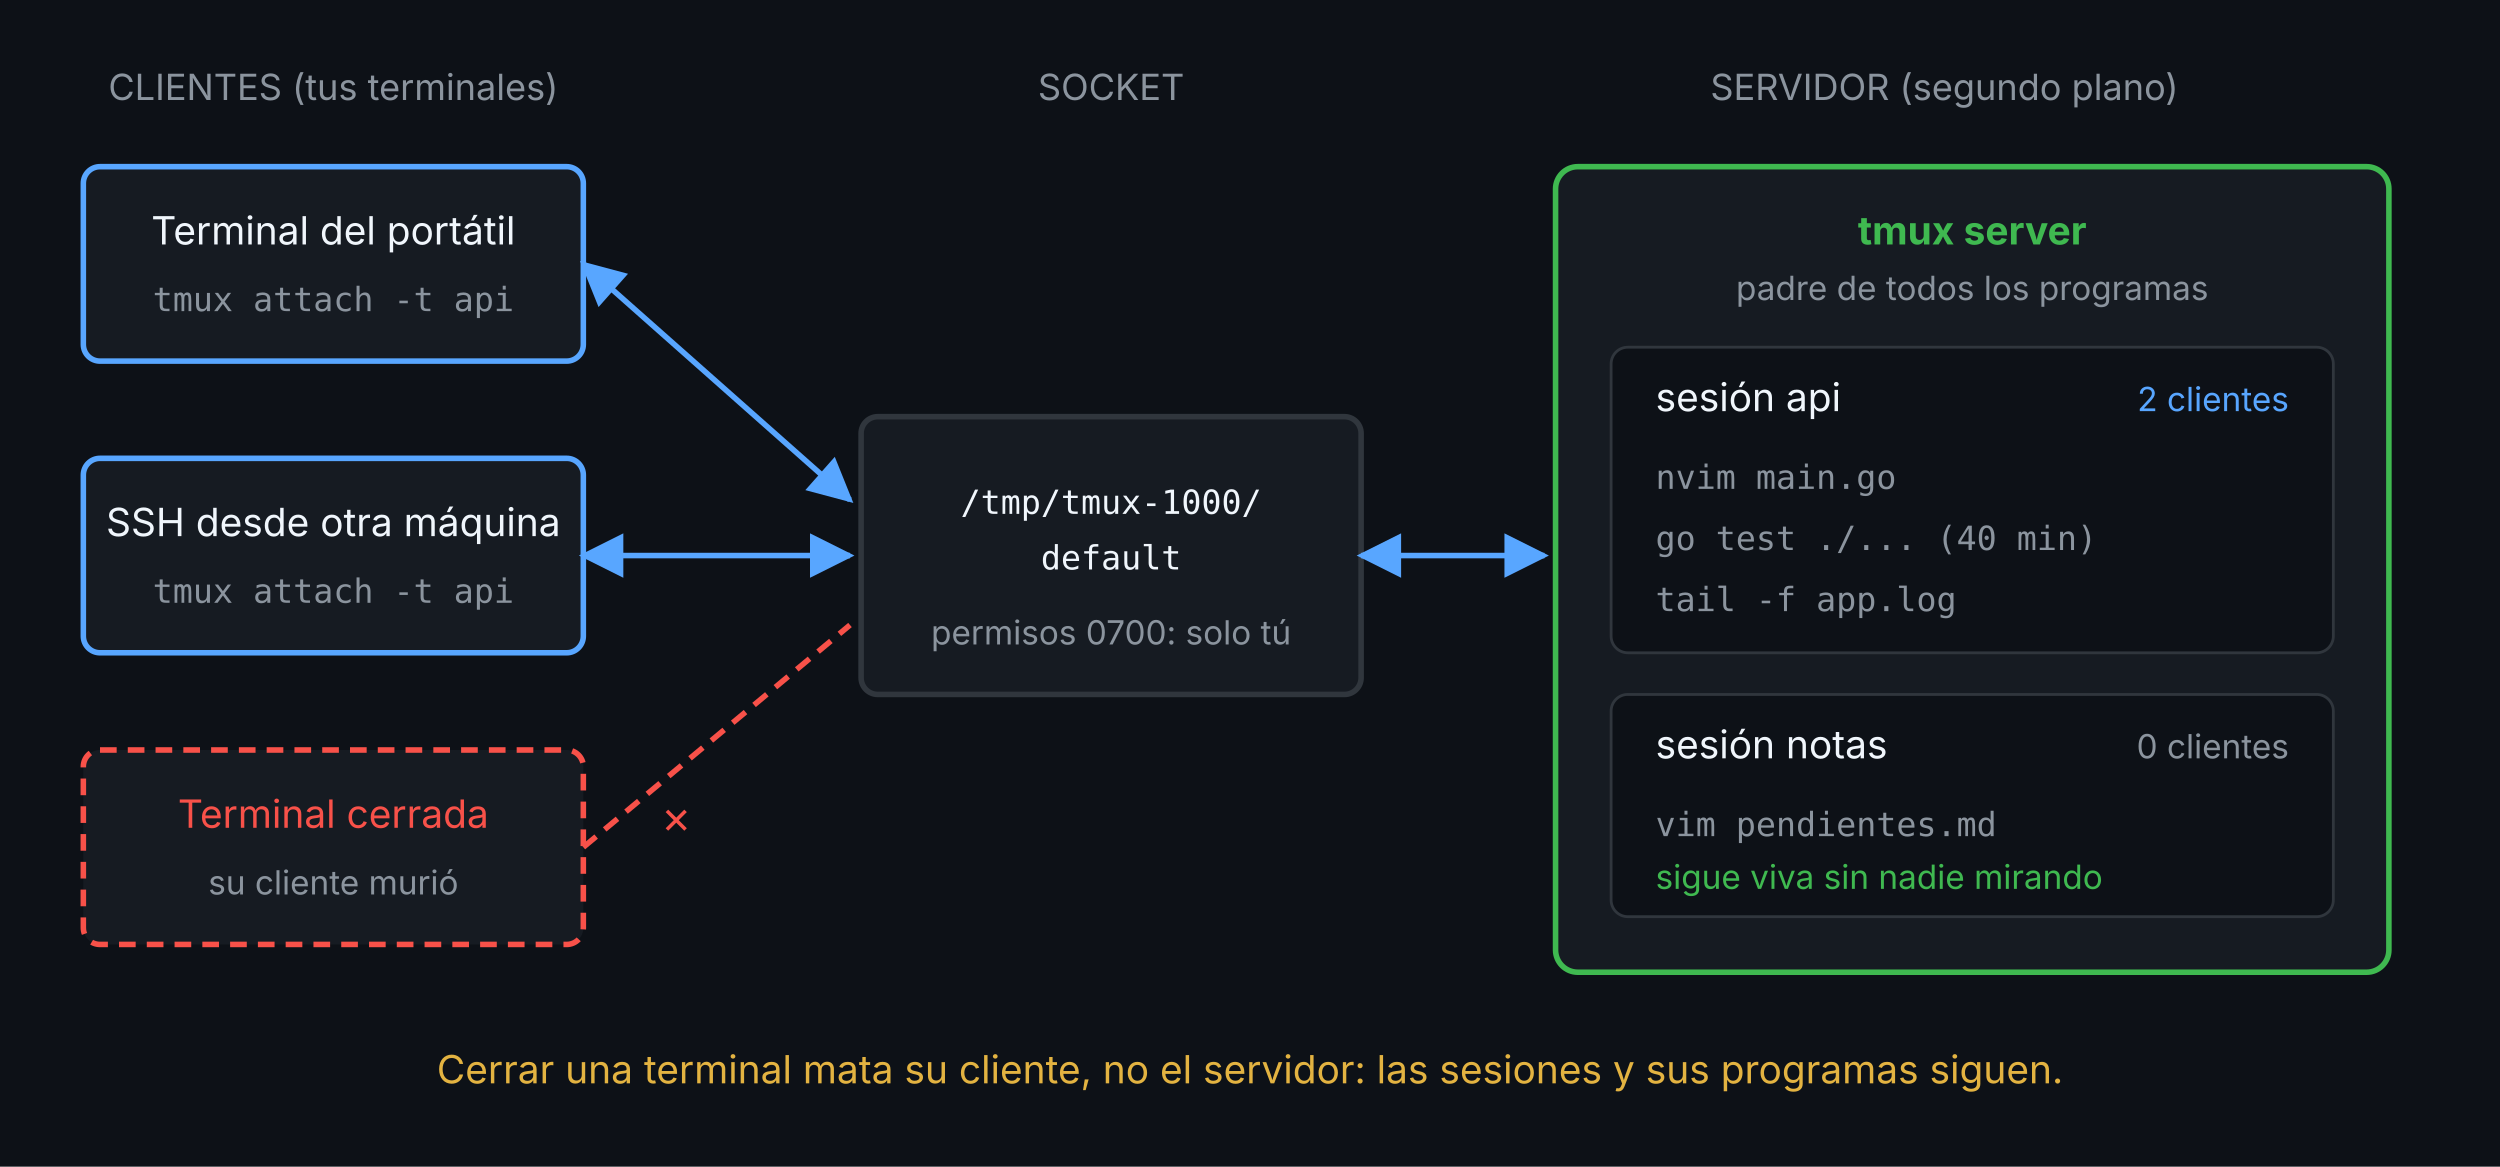
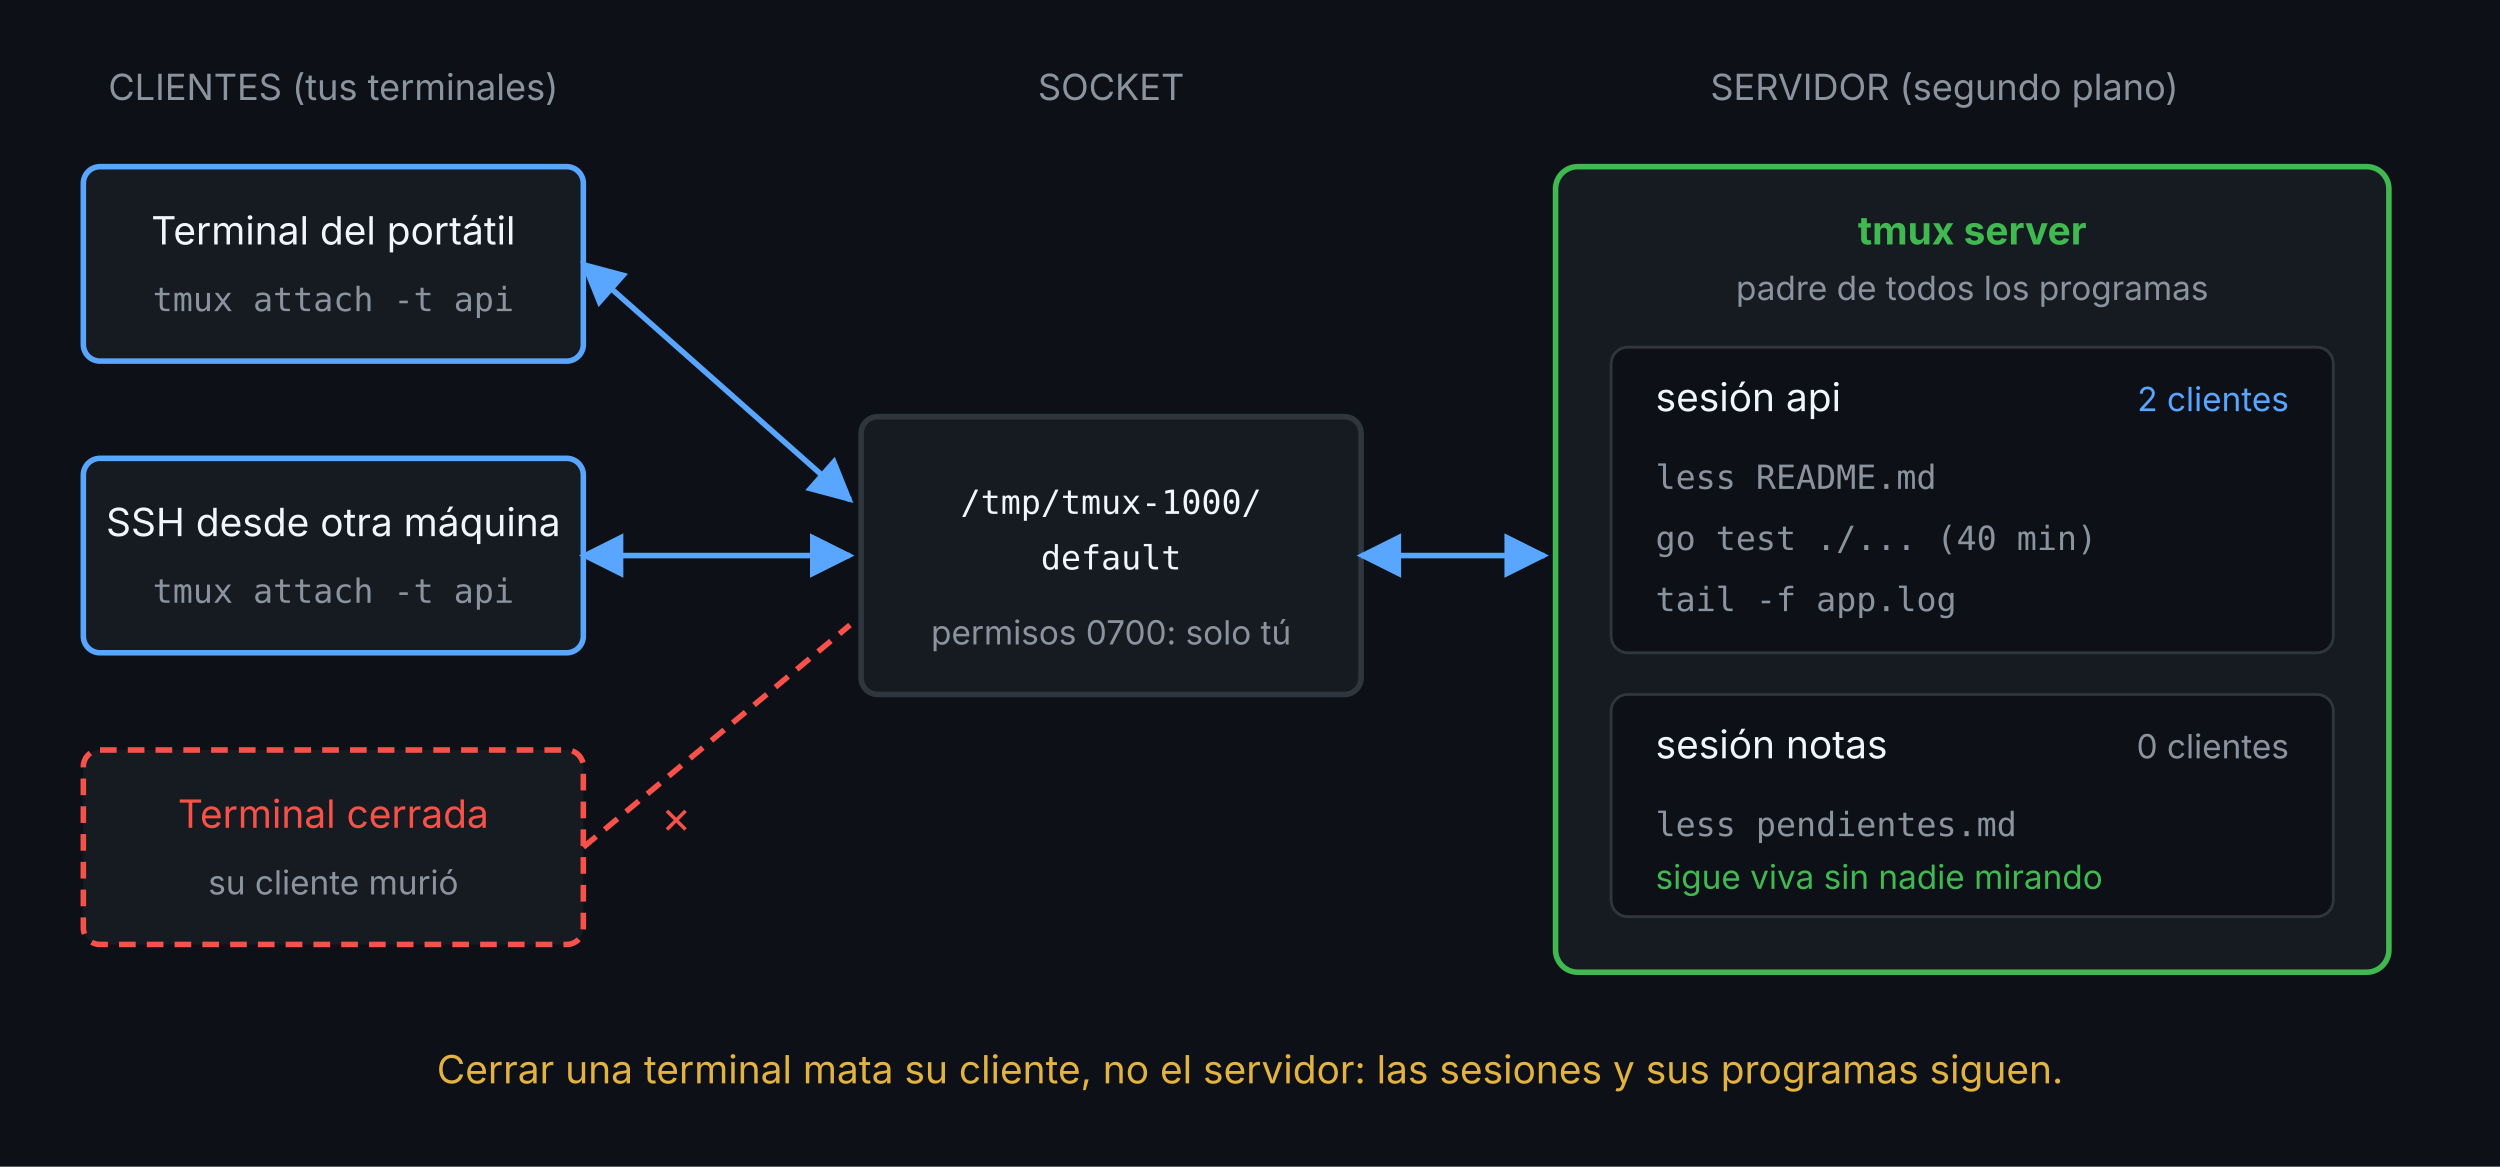
<svg xmlns="http://www.w3.org/2000/svg" viewBox="0 0 900 420" role="img">
  <defs>
    <marker id="arrow" viewBox="0 0 10 10" refX="9" refY="5" markerWidth="8" markerHeight="8" orient="auto-start-reverse">
      <path d="M0,0 L10,5 L0,10 z" fill="#58a6ff" />
    </marker>
  </defs>
  <rect width="900" height="420" fill="#0d1117" />
  <g font-family="Inter, system-ui, -apple-system, sans-serif" font-size="14">
    <text x="120" y="36" fill="#8b949e" text-anchor="middle" font-size="13">CLIENTES (tus terminales)</text>
    <text x="400" y="36" fill="#8b949e" text-anchor="middle" font-size="13">SOCKET</text>
    <text x="700" y="36" fill="#8b949e" text-anchor="middle" font-size="13">SERVIDOR (segundo plano)</text>
    <rect x="30" y="60" width="180" height="70" rx="6" fill="#161b22" stroke="#58a6ff" stroke-width="2" />
    <text x="120" y="88" fill="#f0f6fc" text-anchor="middle">Terminal del portátil</text>
    <text x="120" y="112" fill="#8b949e" text-anchor="middle" font-size="12" font-family="ui-monospace, SFMono-Regular, Menlo, monospace">tmux attach -t api</text>
    <rect x="30" y="165" width="180" height="70" rx="6" fill="#161b22" stroke="#58a6ff" stroke-width="2" />
    <text x="120" y="193" fill="#f0f6fc" text-anchor="middle">SSH desde otra máquina</text>
    <text x="120" y="217" fill="#8b949e" text-anchor="middle" font-size="12" font-family="ui-monospace, SFMono-Regular, Menlo, monospace">tmux attach -t api</text>
    <rect x="30" y="270" width="180" height="70" rx="6" fill="#161b22" stroke="#f85149" stroke-width="2" stroke-dasharray="6 4" />
    <text x="120" y="298" fill="#f85149" text-anchor="middle">Terminal cerrada</text>
    <text x="120" y="322" fill="#8b949e" text-anchor="middle" font-size="12">su cliente murió</text>
    <rect x="310" y="150" width="180" height="100" rx="6" fill="#161b22" stroke="#30363d" stroke-width="2" />
    <text x="400" y="185" fill="#f0f6fc" text-anchor="middle" font-size="12" font-family="ui-monospace, SFMono-Regular, Menlo, monospace">/tmp/tmux-1000/</text>
    <text x="400" y="205" fill="#f0f6fc" text-anchor="middle" font-size="12" font-family="ui-monospace, SFMono-Regular, Menlo, monospace">default</text>
    <text x="400" y="232" fill="#8b949e" text-anchor="middle" font-size="12">permisos 0700: solo tú</text>
    <line x1="210" y1="95" x2="306" y2="180" stroke="#58a6ff" stroke-width="2" marker-start="url(#arrow)" marker-end="url(#arrow)" />
    <line x1="210" y1="200" x2="306" y2="200" stroke="#58a6ff" stroke-width="2" marker-start="url(#arrow)" marker-end="url(#arrow)" />
    <line x1="210" y1="305" x2="306" y2="225" stroke="#f85149" stroke-width="2" stroke-dasharray="6 4" />
    <text x="238" y="300" fill="#f85149" font-size="13">✕</text>
    <line x1="490" y1="200" x2="556" y2="200" stroke="#58a6ff" stroke-width="2" marker-start="url(#arrow)" marker-end="url(#arrow)" />
    <rect x="560" y="60" width="300" height="290" rx="8" fill="#161b22" stroke="#3fb950" stroke-width="2" />
    <text x="710" y="88" fill="#3fb950" text-anchor="middle" font-weight="700">tmux server</text>
    <text x="710" y="108" fill="#8b949e" text-anchor="middle" font-size="12">padre de todos los programas</text>
    <rect x="580" y="125" width="260" height="110" rx="6" fill="#0d1117" stroke="#30363d" />
    <text x="596" y="148" fill="#f0f6fc">sesión api</text>
    <text x="824" y="148" fill="#58a6ff" text-anchor="end" font-size="12">2 clientes</text>
-     <text x="596" y="176" fill="#8b949e" font-size="12" font-family="ui-monospace, SFMono-Regular, Menlo, monospace">nvim main.go</text>
+     <text x="596" y="176" fill="#8b949e" font-size="12" font-family="ui-monospace, SFMono-Regular, Menlo, monospace">less README.md</text>
    <text x="596" y="198" fill="#8b949e" font-size="12" font-family="ui-monospace, SFMono-Regular, Menlo, monospace">go test ./... (40 min)</text>
    <text x="596" y="220" fill="#8b949e" font-size="12" font-family="ui-monospace, SFMono-Regular, Menlo, monospace">tail -f app.log</text>
    <rect x="580" y="250" width="260" height="80" rx="6" fill="#0d1117" stroke="#30363d" />
    <text x="596" y="273" fill="#f0f6fc">sesión notas</text>
    <text x="824" y="273" fill="#8b949e" text-anchor="end" font-size="12">0 clientes</text>
-     <text x="596" y="301" fill="#8b949e" font-size="12" font-family="ui-monospace, SFMono-Regular, Menlo, monospace">vim pendientes.md</text>
+     <text x="596" y="301" fill="#8b949e" font-size="12" font-family="ui-monospace, SFMono-Regular, Menlo, monospace">less pendientes.md</text>
    <text x="596" y="320" fill="#3fb950" font-size="12">sigue viva sin nadie mirando</text>
    <text x="450" y="390" fill="#e3b341" text-anchor="middle">
      Cerrar una terminal mata su cliente, no el servidor: las sesiones y sus programas siguen.
    </text>
  </g>
</svg>
